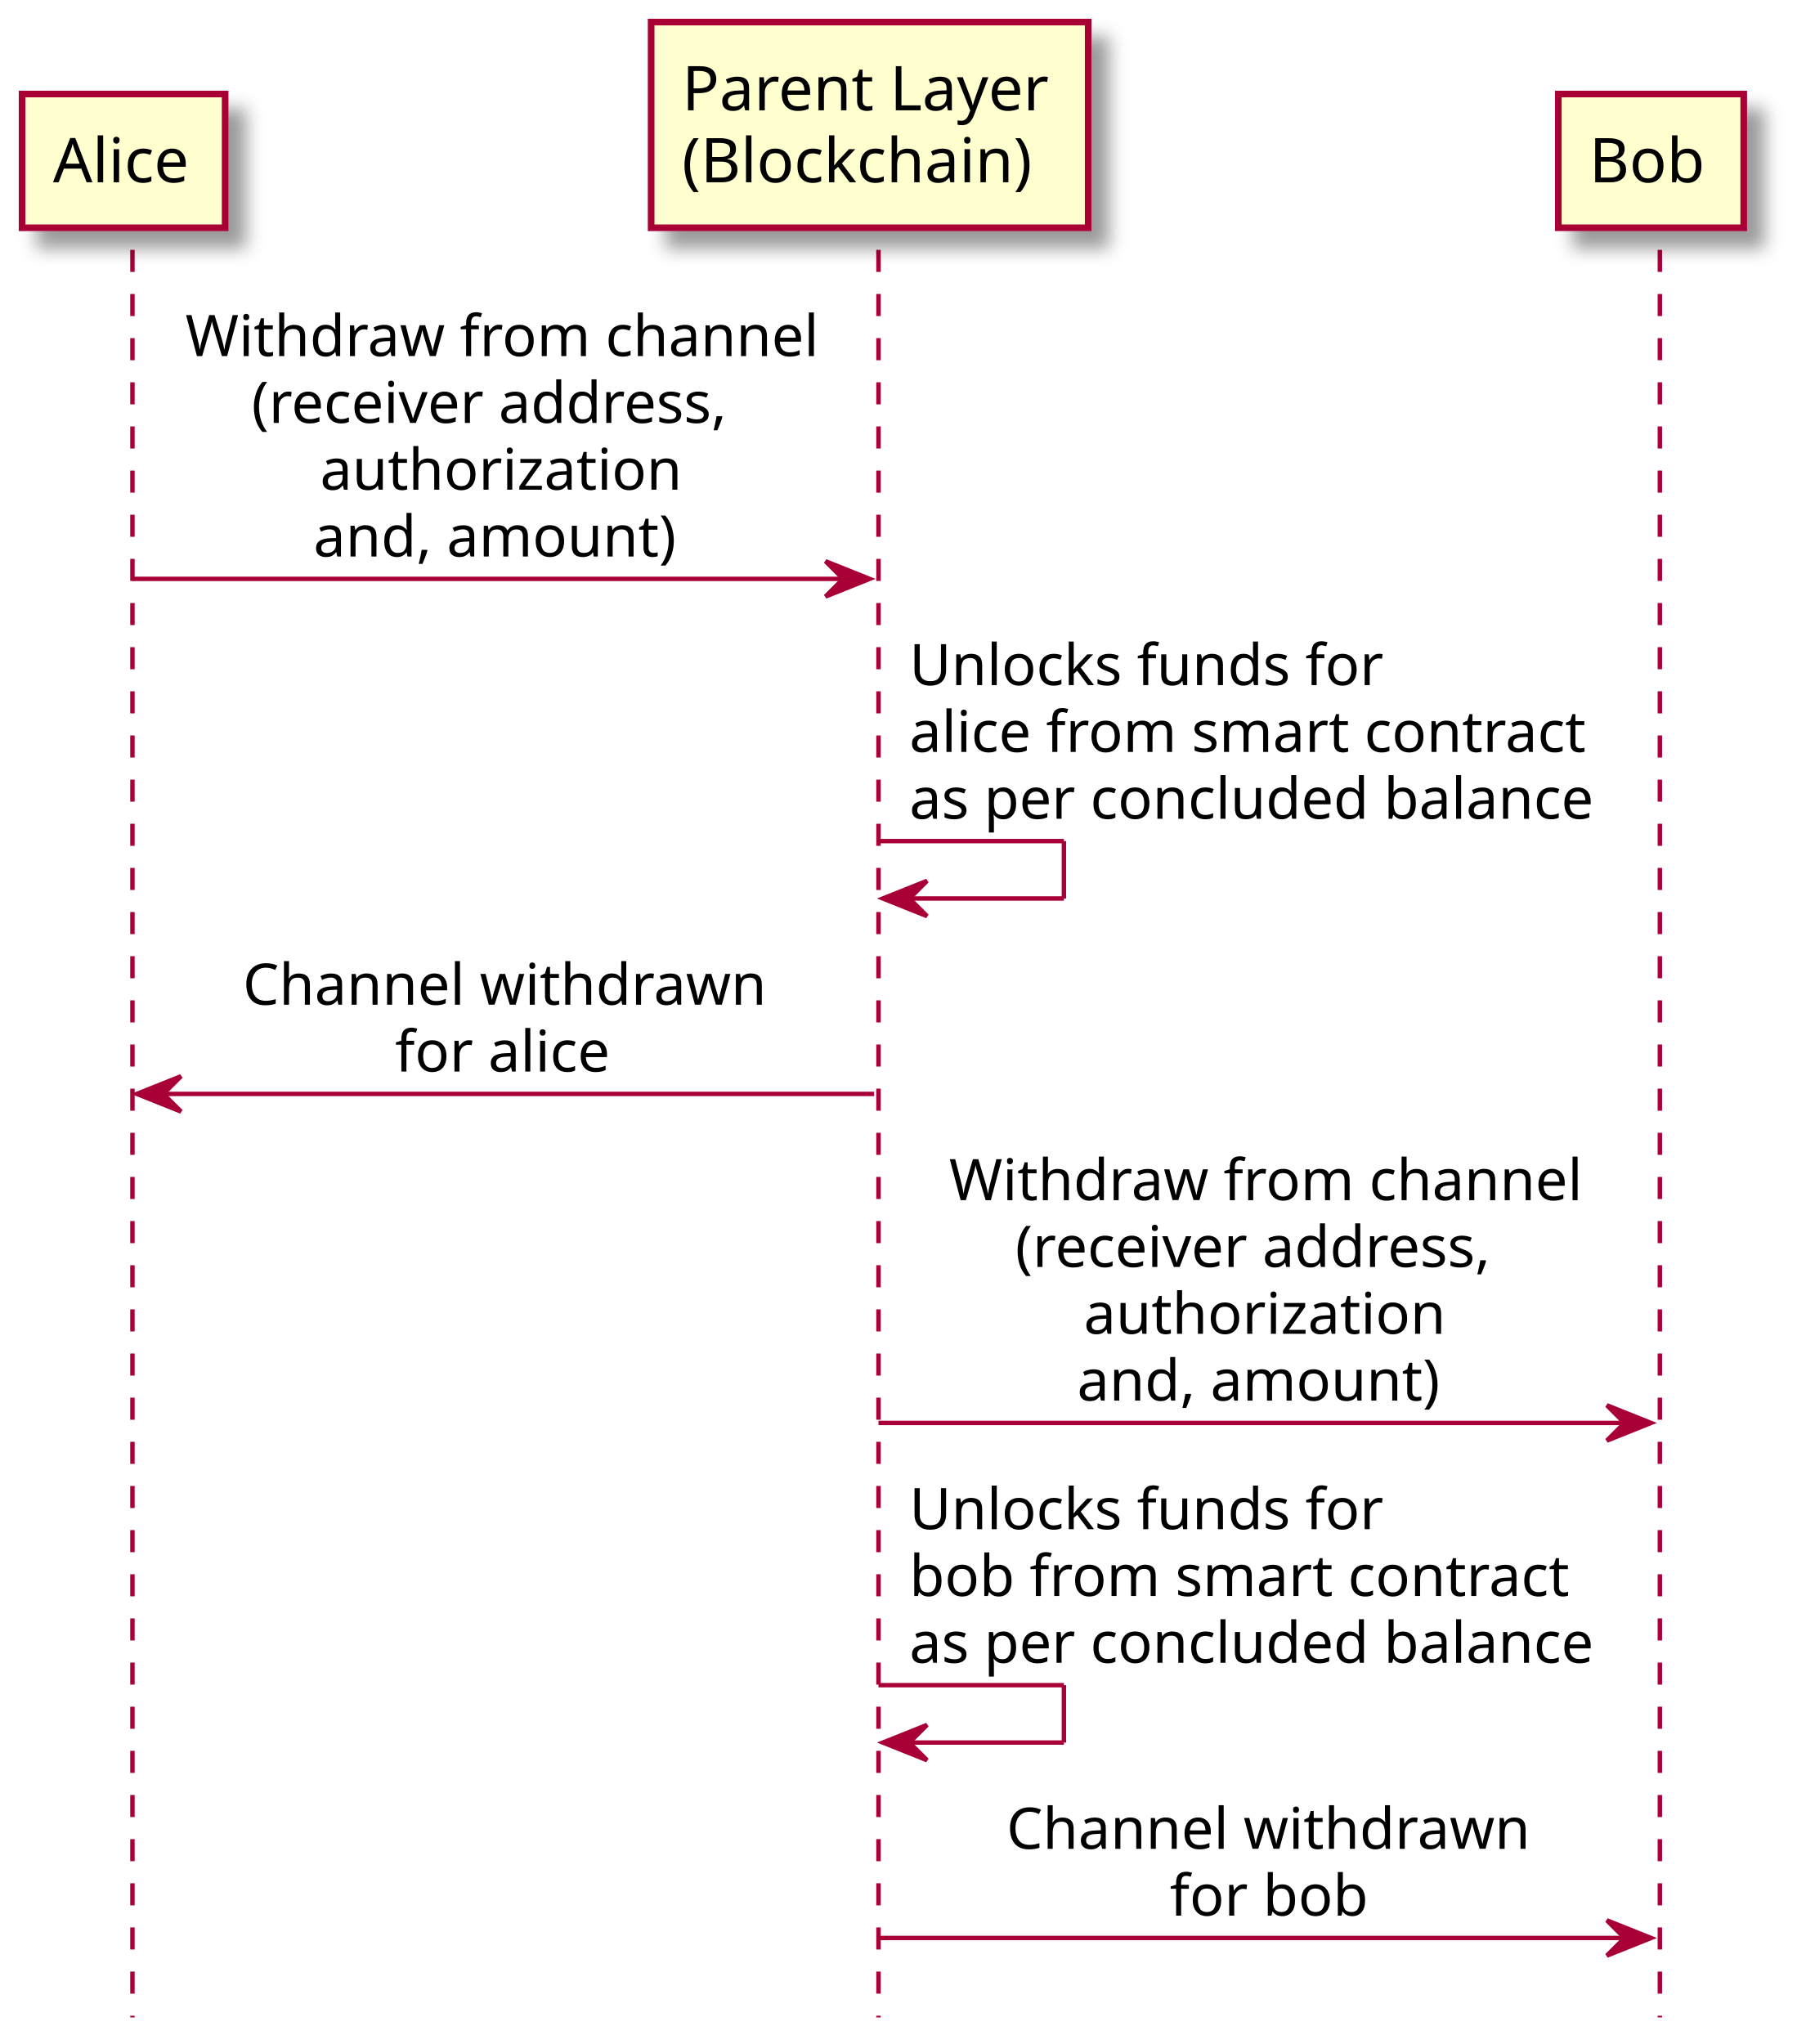
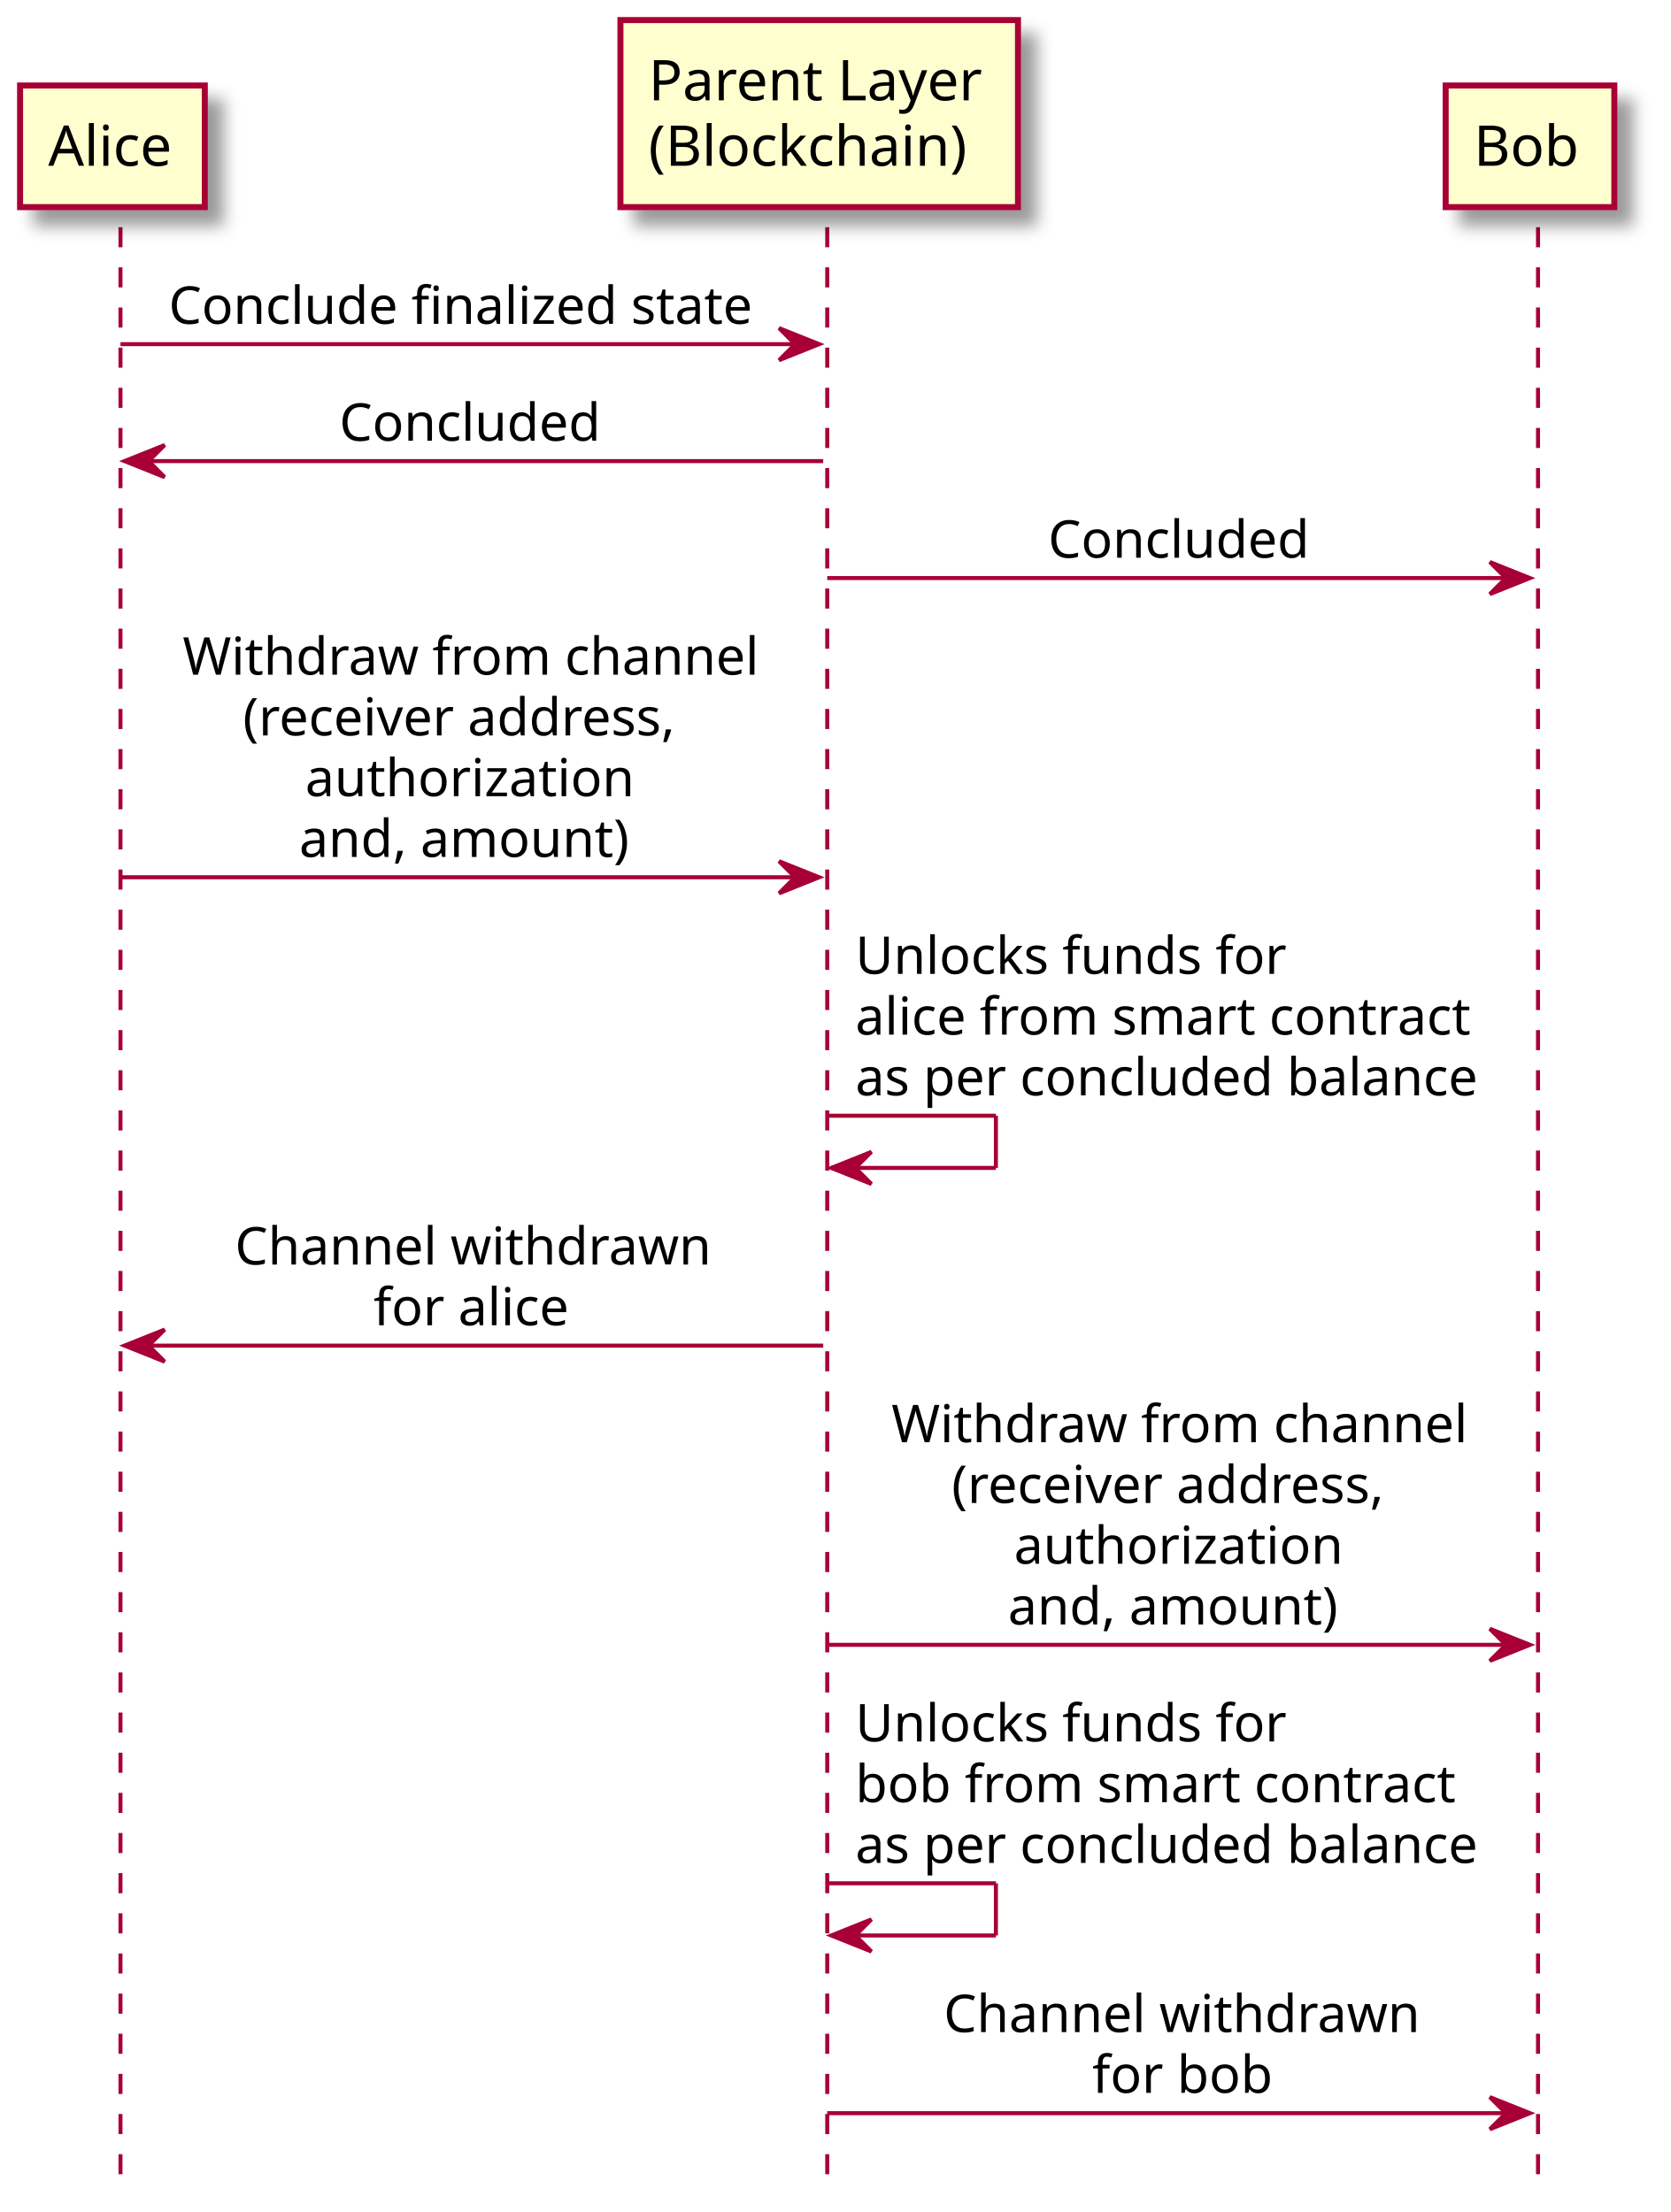
- <svg xmlns="http://www.w3.org/2000/svg" contentScriptType="application/ecmascript" contentStyleType="text/css" height="463px" preserveAspectRatio="none" style="width:409px;height:463px;" version="1.1" viewBox="0 0 409 463" width="409px" zoomAndPan="magnify">
+ <svg xmlns="http://www.w3.org/2000/svg" contentScriptType="application/ecmascript" contentStyleType="text/css" height="551px" preserveAspectRatio="none" style="width:416px;height:551px;" version="1.1" viewBox="0 0 416 551" width="416px" zoomAndPan="magnify">
  <defs>
-     <filter height="300%" id="f51eygfy1wmhg" width="300%" x="-1" y="-1">
+     <filter height="300%" id="fte15ppz7brau" width="300%" x="-1" y="-1">
      <feGaussianBlur result="blurOut" stdDeviation="2.0" />
      <feColorMatrix in="blurOut" result="blurOut2" type="matrix" values="0 0 0 0 0 0 0 0 0 0 0 0 0 0 0 0 0 0 .4 0" />
      <feOffset dx="4.0" dy="4.0" in="blurOut2" result="blurOut3" />
      <feBlend in="SourceGraphic" in2="blurOut3" mode="normal" />
    </filter>
  </defs>
  <g>
-     <line style="stroke:#A80036;stroke-width:1.0;stroke-dasharray:5.0,5.0;" x1="30" x2="30" y1="56.594" y2="456.984" />
-     <line style="stroke:#A80036;stroke-width:1.0;stroke-dasharray:5.0,5.0;" x1="199" x2="199" y1="56.594" y2="456.984" />
-     <line style="stroke:#A80036;stroke-width:1.0;stroke-dasharray:5.0,5.0;" x1="376" x2="376" y1="56.594" y2="456.984" />
-     <rect fill="#FEFECE" filter="url(#f51eygfy1wmhg)" height="30.297" style="stroke:#A80036;stroke-width:1.5;" width="46" x="5" y="21.297" />
+     <line style="stroke:#A80036;stroke-width:1.0;stroke-dasharray:5.0,5.0;" x1="30" x2="30" y1="56.594" y2="544.383" />
+     <line style="stroke:#A80036;stroke-width:1.0;stroke-dasharray:5.0,5.0;" x1="206" x2="206" y1="56.594" y2="544.383" />
+     <line style="stroke:#A80036;stroke-width:1.0;stroke-dasharray:5.0,5.0;" x1="383" x2="383" y1="56.594" y2="544.383" />
+     <rect fill="#FEFECE" filter="url(#fte15ppz7brau)" height="30.297" style="stroke:#A80036;stroke-width:1.5;" width="46" x="5" y="21.297" />
    <text fill="#000000" font-family="sans-serif" font-size="14" lengthAdjust="spacingAndGlyphs" textLength="32" x="12" y="41.292">Alice</text>
-     <rect fill="#FEFECE" filter="url(#f51eygfy1wmhg)" height="46.594" style="stroke:#A80036;stroke-width:1.5;" width="99" x="147.5" y="5" />
-     <text fill="#000000" font-family="sans-serif" font-size="14" lengthAdjust="spacingAndGlyphs" textLength="85" x="154.5" y="24.995">Parent Layer</text>
-     <text fill="#000000" font-family="sans-serif" font-size="14" lengthAdjust="spacingAndGlyphs" textLength="85" x="154.5" y="41.292">(Blockchain)</text>
-     <rect fill="#FEFECE" filter="url(#f51eygfy1wmhg)" height="30.297" style="stroke:#A80036;stroke-width:1.5;" width="42" x="353" y="21.297" />
-     <text fill="#000000" font-family="sans-serif" font-size="14" lengthAdjust="spacingAndGlyphs" textLength="28" x="360" y="41.292">Bob</text>
-     <polygon fill="#A80036" points="187,127.125,197,131.125,187,135.125,191,131.125" style="stroke:#A80036;stroke-width:1.0;" />
-     <line style="stroke:#A80036;stroke-width:1.0;" x1="30" x2="193" y1="131.125" y2="131.125" />
-     <text fill="#000000" font-family="sans-serif" font-size="13" lengthAdjust="spacingAndGlyphs" textLength="145" x="42" y="80.661">Withdraw from channel</text>
-     <text fill="#000000" font-family="sans-serif" font-size="13" lengthAdjust="spacingAndGlyphs" textLength="115" x="57" y="95.793">(receiver address,</text>
-     <text fill="#000000" font-family="sans-serif" font-size="13" lengthAdjust="spacingAndGlyphs" textLength="84" x="72.5" y="110.926">authorization</text>
-     <text fill="#000000" font-family="sans-serif" font-size="13" lengthAdjust="spacingAndGlyphs" textLength="87" x="71" y="126.059">and, amount)</text>
-     <line style="stroke:#A80036;stroke-width:1.0;" x1="199" x2="241" y1="190.523" y2="190.523" />
-     <line style="stroke:#A80036;stroke-width:1.0;" x1="241" x2="241" y1="190.523" y2="203.523" />
-     <line style="stroke:#A80036;stroke-width:1.0;" x1="200" x2="241" y1="203.523" y2="203.523" />
-     <polygon fill="#A80036" points="210,199.523,200,203.523,210,207.523,206,203.523" style="stroke:#A80036;stroke-width:1.0;" />
-     <text fill="#000000" font-family="sans-serif" font-size="13" lengthAdjust="spacingAndGlyphs" textLength="110" x="206" y="155.192">Unlocks funds for</text>
-     <text fill="#000000" font-family="sans-serif" font-size="13" lengthAdjust="spacingAndGlyphs" textLength="162" x="206" y="170.325">alice from smart contract</text>
-     <text fill="#000000" font-family="sans-serif" font-size="13" lengthAdjust="spacingAndGlyphs" textLength="163" x="206" y="185.458">as per concluded balance</text>
-     <polygon fill="#A80036" points="41,243.789,31,247.789,41,251.789,37,247.789" style="stroke:#A80036;stroke-width:1.0;" />
-     <line style="stroke:#A80036;stroke-width:1.0;" x1="35" x2="198" y1="247.789" y2="247.789" />
-     <text fill="#000000" font-family="sans-serif" font-size="13" lengthAdjust="spacingAndGlyphs" textLength="119" x="55" y="227.59">Channel withdrawn</text>
-     <text fill="#000000" font-family="sans-serif" font-size="13" lengthAdjust="spacingAndGlyphs" textLength="50" x="89.5" y="242.723">for alice</text>
-     <polygon fill="#A80036" points="364,318.32,374,322.32,364,326.32,368,322.32" style="stroke:#A80036;stroke-width:1.0;" />
-     <line style="stroke:#A80036;stroke-width:1.0;" x1="199" x2="370" y1="322.32" y2="322.32" />
-     <text fill="#000000" font-family="sans-serif" font-size="13" lengthAdjust="spacingAndGlyphs" textLength="145" x="215" y="271.856">Withdraw from channel</text>
-     <text fill="#000000" font-family="sans-serif" font-size="13" lengthAdjust="spacingAndGlyphs" textLength="115" x="230" y="286.989">(receiver address,</text>
-     <text fill="#000000" font-family="sans-serif" font-size="13" lengthAdjust="spacingAndGlyphs" textLength="84" x="245.5" y="302.122">authorization</text>
-     <text fill="#000000" font-family="sans-serif" font-size="13" lengthAdjust="spacingAndGlyphs" textLength="87" x="244" y="317.254">and, amount)</text>
-     <line style="stroke:#A80036;stroke-width:1.0;" x1="199" x2="241" y1="381.719" y2="381.719" />
-     <line style="stroke:#A80036;stroke-width:1.0;" x1="241" x2="241" y1="381.719" y2="394.719" />
-     <line style="stroke:#A80036;stroke-width:1.0;" x1="200" x2="241" y1="394.719" y2="394.719" />
-     <polygon fill="#A80036" points="210,390.719,200,394.719,210,398.719,206,394.719" style="stroke:#A80036;stroke-width:1.0;" />
-     <text fill="#000000" font-family="sans-serif" font-size="13" lengthAdjust="spacingAndGlyphs" textLength="110" x="206" y="346.387">Unlocks funds for</text>
-     <text fill="#000000" font-family="sans-serif" font-size="13" lengthAdjust="spacingAndGlyphs" textLength="157" x="206" y="361.52">bob from smart contract</text>
-     <text fill="#000000" font-family="sans-serif" font-size="13" lengthAdjust="spacingAndGlyphs" textLength="163" x="206" y="376.653">as per concluded balance</text>
-     <polygon fill="#A80036" points="364,434.984,374,438.984,364,442.984,368,438.984" style="stroke:#A80036;stroke-width:1.0;" />
-     <line style="stroke:#A80036;stroke-width:1.0;" x1="199" x2="370" y1="438.984" y2="438.984" />
-     <text fill="#000000" font-family="sans-serif" font-size="13" lengthAdjust="spacingAndGlyphs" textLength="119" x="228" y="418.786">Channel withdrawn</text>
-     <text fill="#000000" font-family="sans-serif" font-size="13" lengthAdjust="spacingAndGlyphs" textLength="45" x="265" y="433.918">for bob</text>
+     <rect fill="#FEFECE" filter="url(#fte15ppz7brau)" height="46.594" style="stroke:#A80036;stroke-width:1.5;" width="99" x="154.5" y="5" />
+     <text fill="#000000" font-family="sans-serif" font-size="14" lengthAdjust="spacingAndGlyphs" textLength="85" x="161.5" y="24.995">Parent Layer</text>
+     <text fill="#000000" font-family="sans-serif" font-size="14" lengthAdjust="spacingAndGlyphs" textLength="85" x="161.5" y="41.292">(Blockchain)</text>
+     <rect fill="#FEFECE" filter="url(#fte15ppz7brau)" height="30.297" style="stroke:#A80036;stroke-width:1.5;" width="42" x="360" y="21.297" />
+     <text fill="#000000" font-family="sans-serif" font-size="14" lengthAdjust="spacingAndGlyphs" textLength="28" x="367" y="41.292">Bob</text>
+     <polygon fill="#A80036" points="194,81.727,204,85.727,194,89.727,198,85.727" style="stroke:#A80036;stroke-width:1.0;" />
+     <line style="stroke:#A80036;stroke-width:1.0;" x1="30" x2="200" y1="85.727" y2="85.727" />
+     <text fill="#000000" font-family="sans-serif" font-size="13" lengthAdjust="spacingAndGlyphs" textLength="152" x="42" y="80.661">Conclude finalized state</text>
+     <polygon fill="#A80036" points="41,110.859,31,114.859,41,118.859,37,114.859" style="stroke:#A80036;stroke-width:1.0;" />
+     <line style="stroke:#A80036;stroke-width:1.0;" x1="35" x2="205" y1="114.859" y2="114.859" />
+     <text fill="#000000" font-family="sans-serif" font-size="13" lengthAdjust="spacingAndGlyphs" textLength="67" x="84.5" y="109.793">Concluded</text>
+     <polygon fill="#A80036" points="371,139.992,381,143.992,371,147.992,375,143.992" style="stroke:#A80036;stroke-width:1.0;" />
+     <line style="stroke:#A80036;stroke-width:1.0;" x1="206" x2="377" y1="143.992" y2="143.992" />
+     <text fill="#000000" font-family="sans-serif" font-size="13" lengthAdjust="spacingAndGlyphs" textLength="67" x="261" y="138.926">Concluded</text>
+     <polygon fill="#A80036" points="194,214.523,204,218.523,194,222.523,198,218.523" style="stroke:#A80036;stroke-width:1.0;" />
+     <line style="stroke:#A80036;stroke-width:1.0;" x1="30" x2="200" y1="218.523" y2="218.523" />
+     <text fill="#000000" font-family="sans-serif" font-size="13" lengthAdjust="spacingAndGlyphs" textLength="145" x="45.5" y="168.059">Withdraw from channel</text>
+     <text fill="#000000" font-family="sans-serif" font-size="13" lengthAdjust="spacingAndGlyphs" textLength="115" x="60.5" y="183.192">(receiver address,</text>
+     <text fill="#000000" font-family="sans-serif" font-size="13" lengthAdjust="spacingAndGlyphs" textLength="84" x="76" y="198.325">authorization</text>
+     <text fill="#000000" font-family="sans-serif" font-size="13" lengthAdjust="spacingAndGlyphs" textLength="87" x="74.5" y="213.458">and, amount)</text>
+     <line style="stroke:#A80036;stroke-width:1.0;" x1="206" x2="248" y1="277.922" y2="277.922" />
+     <line style="stroke:#A80036;stroke-width:1.0;" x1="248" x2="248" y1="277.922" y2="290.922" />
+     <line style="stroke:#A80036;stroke-width:1.0;" x1="207" x2="248" y1="290.922" y2="290.922" />
+     <polygon fill="#A80036" points="217,286.922,207,290.922,217,294.922,213,290.922" style="stroke:#A80036;stroke-width:1.0;" />
+     <text fill="#000000" font-family="sans-serif" font-size="13" lengthAdjust="spacingAndGlyphs" textLength="110" x="213" y="242.59">Unlocks funds for</text>
+     <text fill="#000000" font-family="sans-serif" font-size="13" lengthAdjust="spacingAndGlyphs" textLength="162" x="213" y="257.723">alice from smart contract</text>
+     <text fill="#000000" font-family="sans-serif" font-size="13" lengthAdjust="spacingAndGlyphs" textLength="163" x="213" y="272.856">as per concluded balance</text>
+     <polygon fill="#A80036" points="41,331.188,31,335.188,41,339.188,37,335.188" style="stroke:#A80036;stroke-width:1.0;" />
+     <line style="stroke:#A80036;stroke-width:1.0;" x1="35" x2="205" y1="335.188" y2="335.188" />
+     <text fill="#000000" font-family="sans-serif" font-size="13" lengthAdjust="spacingAndGlyphs" textLength="119" x="58.5" y="314.989">Channel withdrawn</text>
+     <text fill="#000000" font-family="sans-serif" font-size="13" lengthAdjust="spacingAndGlyphs" textLength="50" x="93" y="330.122">for alice</text>
+     <polygon fill="#A80036" points="371,405.719,381,409.719,371,413.719,375,409.719" style="stroke:#A80036;stroke-width:1.0;" />
+     <line style="stroke:#A80036;stroke-width:1.0;" x1="206" x2="377" y1="409.719" y2="409.719" />
+     <text fill="#000000" font-family="sans-serif" font-size="13" lengthAdjust="spacingAndGlyphs" textLength="145" x="222" y="359.254">Withdraw from channel</text>
+     <text fill="#000000" font-family="sans-serif" font-size="13" lengthAdjust="spacingAndGlyphs" textLength="115" x="237" y="374.387">(receiver address,</text>
+     <text fill="#000000" font-family="sans-serif" font-size="13" lengthAdjust="spacingAndGlyphs" textLength="84" x="252.5" y="389.52">authorization</text>
+     <text fill="#000000" font-family="sans-serif" font-size="13" lengthAdjust="spacingAndGlyphs" textLength="87" x="251" y="404.653">and, amount)</text>
+     <line style="stroke:#A80036;stroke-width:1.0;" x1="206" x2="248" y1="469.117" y2="469.117" />
+     <line style="stroke:#A80036;stroke-width:1.0;" x1="248" x2="248" y1="469.117" y2="482.117" />
+     <line style="stroke:#A80036;stroke-width:1.0;" x1="207" x2="248" y1="482.117" y2="482.117" />
+     <polygon fill="#A80036" points="217,478.117,207,482.117,217,486.117,213,482.117" style="stroke:#A80036;stroke-width:1.0;" />
+     <text fill="#000000" font-family="sans-serif" font-size="13" lengthAdjust="spacingAndGlyphs" textLength="110" x="213" y="433.786">Unlocks funds for</text>
+     <text fill="#000000" font-family="sans-serif" font-size="13" lengthAdjust="spacingAndGlyphs" textLength="157" x="213" y="448.918">bob from smart contract</text>
+     <text fill="#000000" font-family="sans-serif" font-size="13" lengthAdjust="spacingAndGlyphs" textLength="163" x="213" y="464.051">as per concluded balance</text>
+     <polygon fill="#A80036" points="371,522.383,381,526.383,371,530.383,375,526.383" style="stroke:#A80036;stroke-width:1.0;" />
+     <line style="stroke:#A80036;stroke-width:1.0;" x1="206" x2="377" y1="526.383" y2="526.383" />
+     <text fill="#000000" font-family="sans-serif" font-size="13" lengthAdjust="spacingAndGlyphs" textLength="119" x="235" y="506.184">Channel withdrawn</text>
+     <text fill="#000000" font-family="sans-serif" font-size="13" lengthAdjust="spacingAndGlyphs" textLength="45" x="272" y="521.317">for bob</text>
  </g>
</svg>
